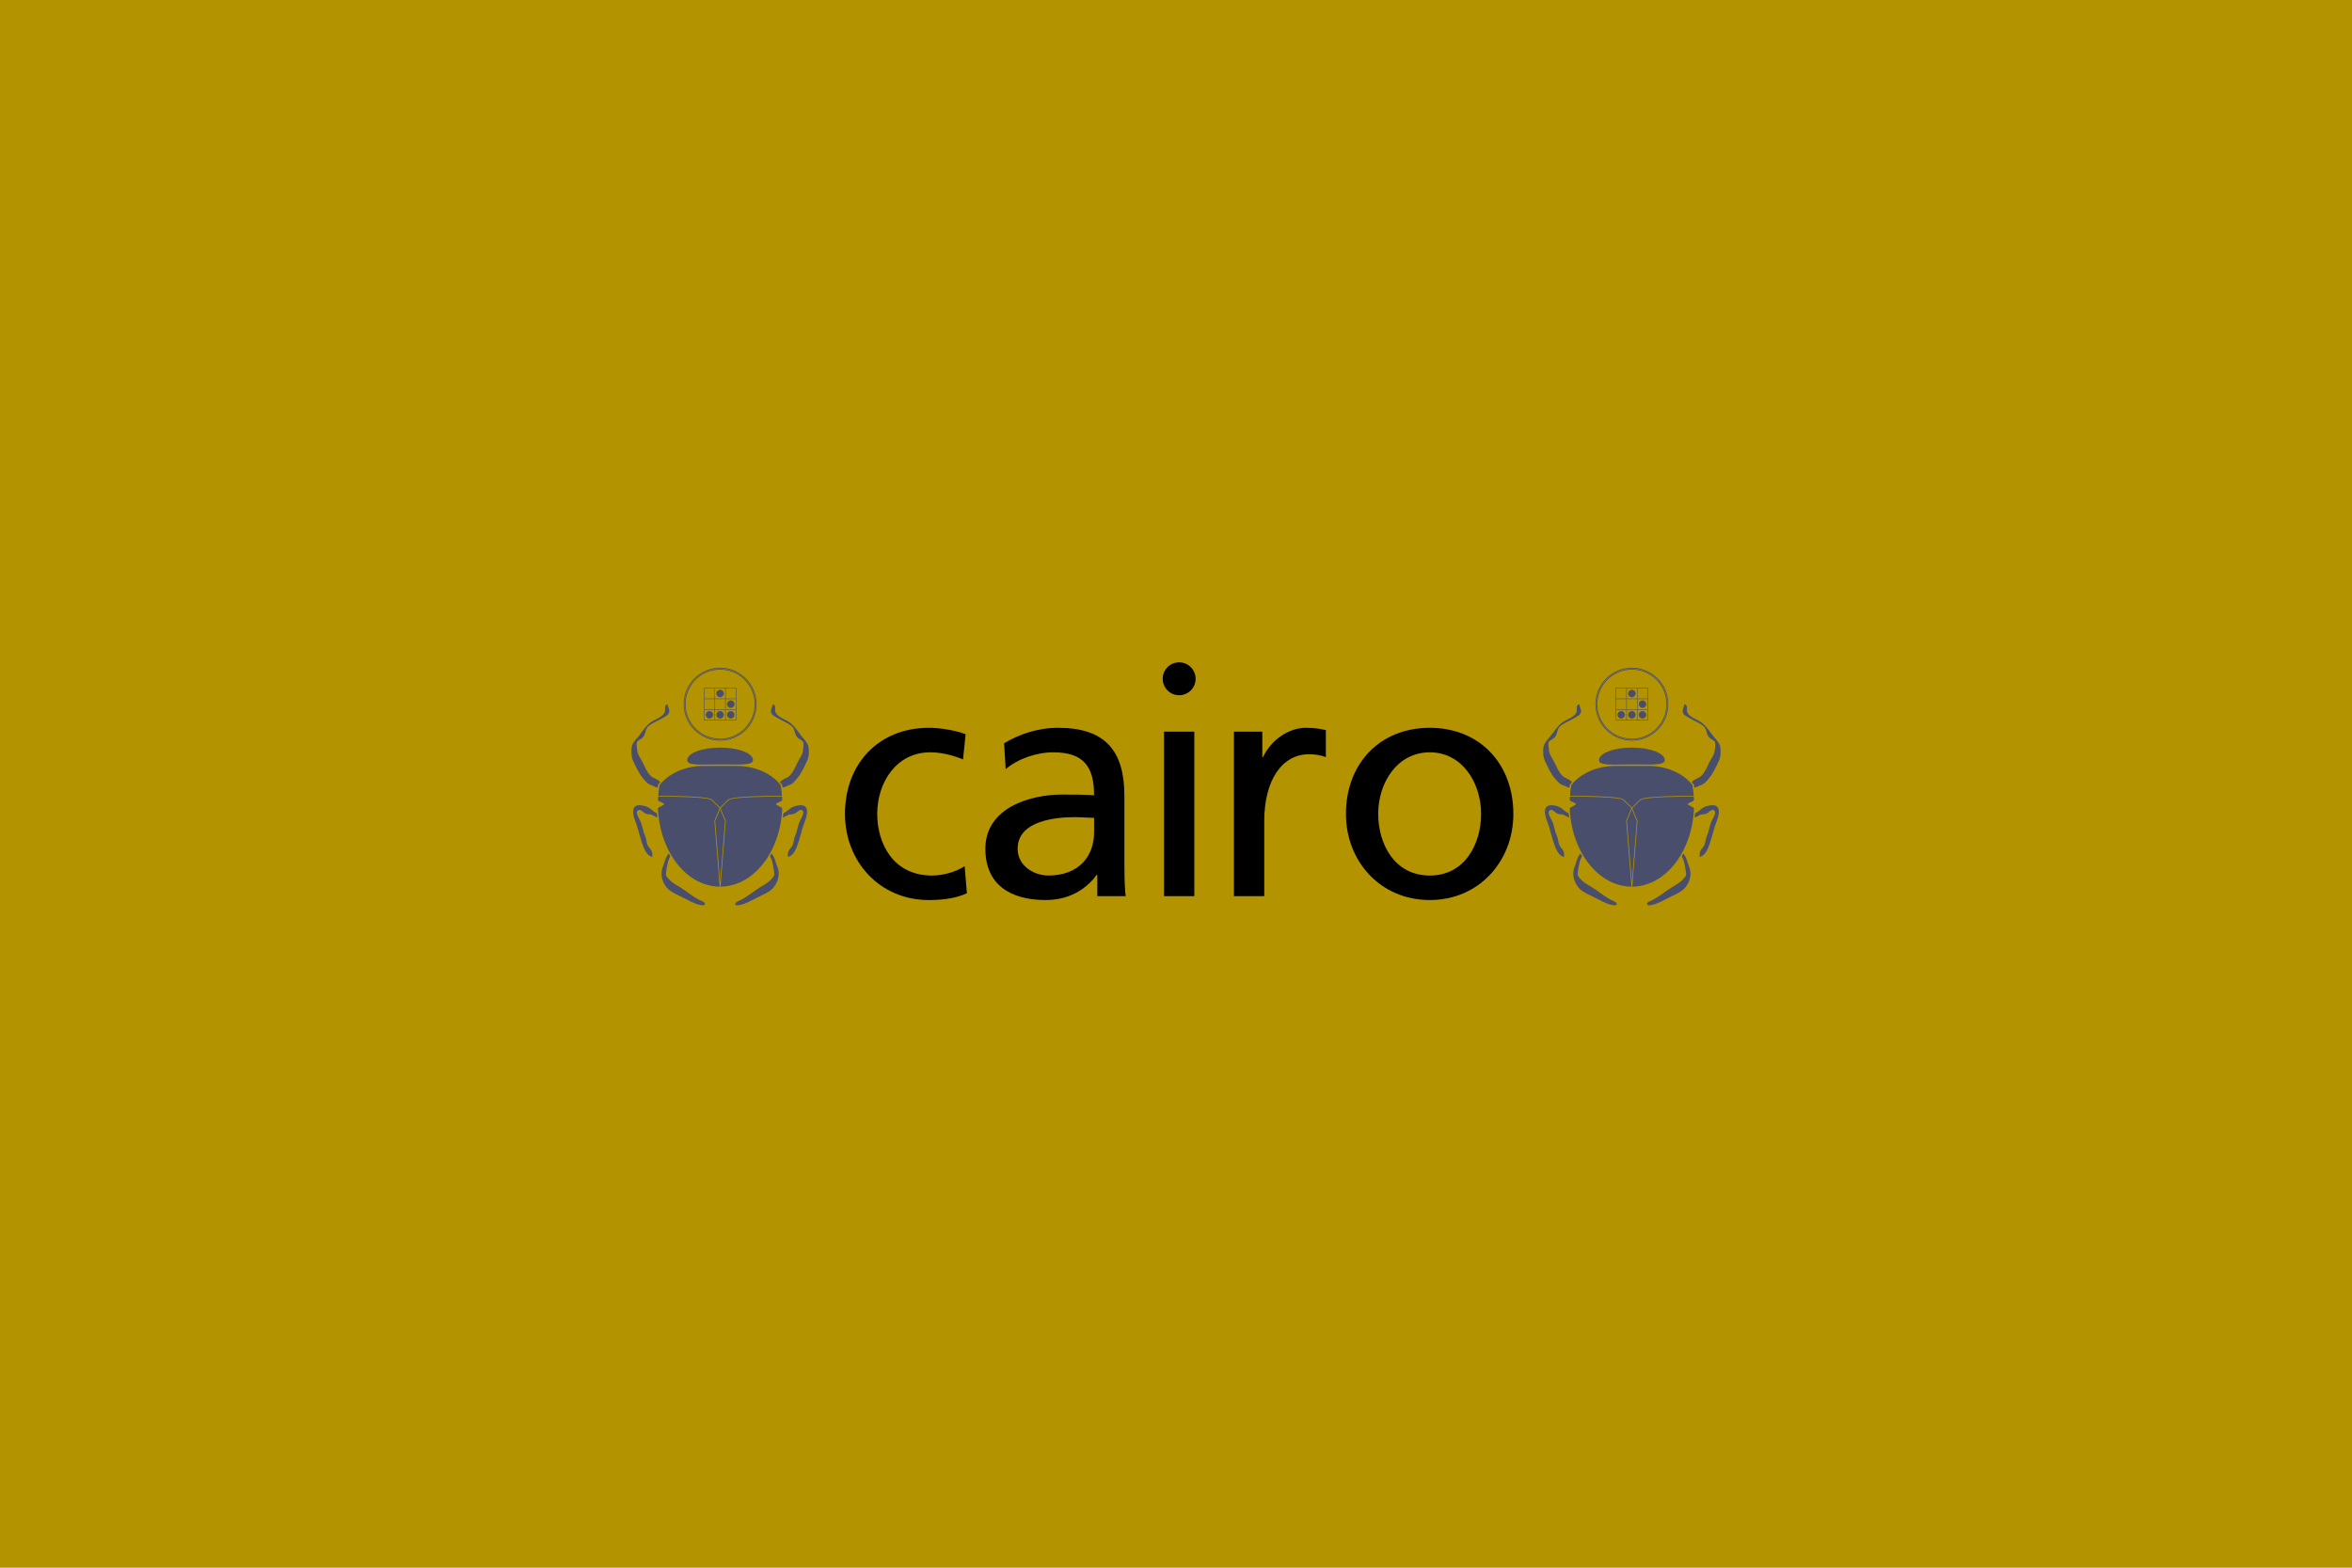
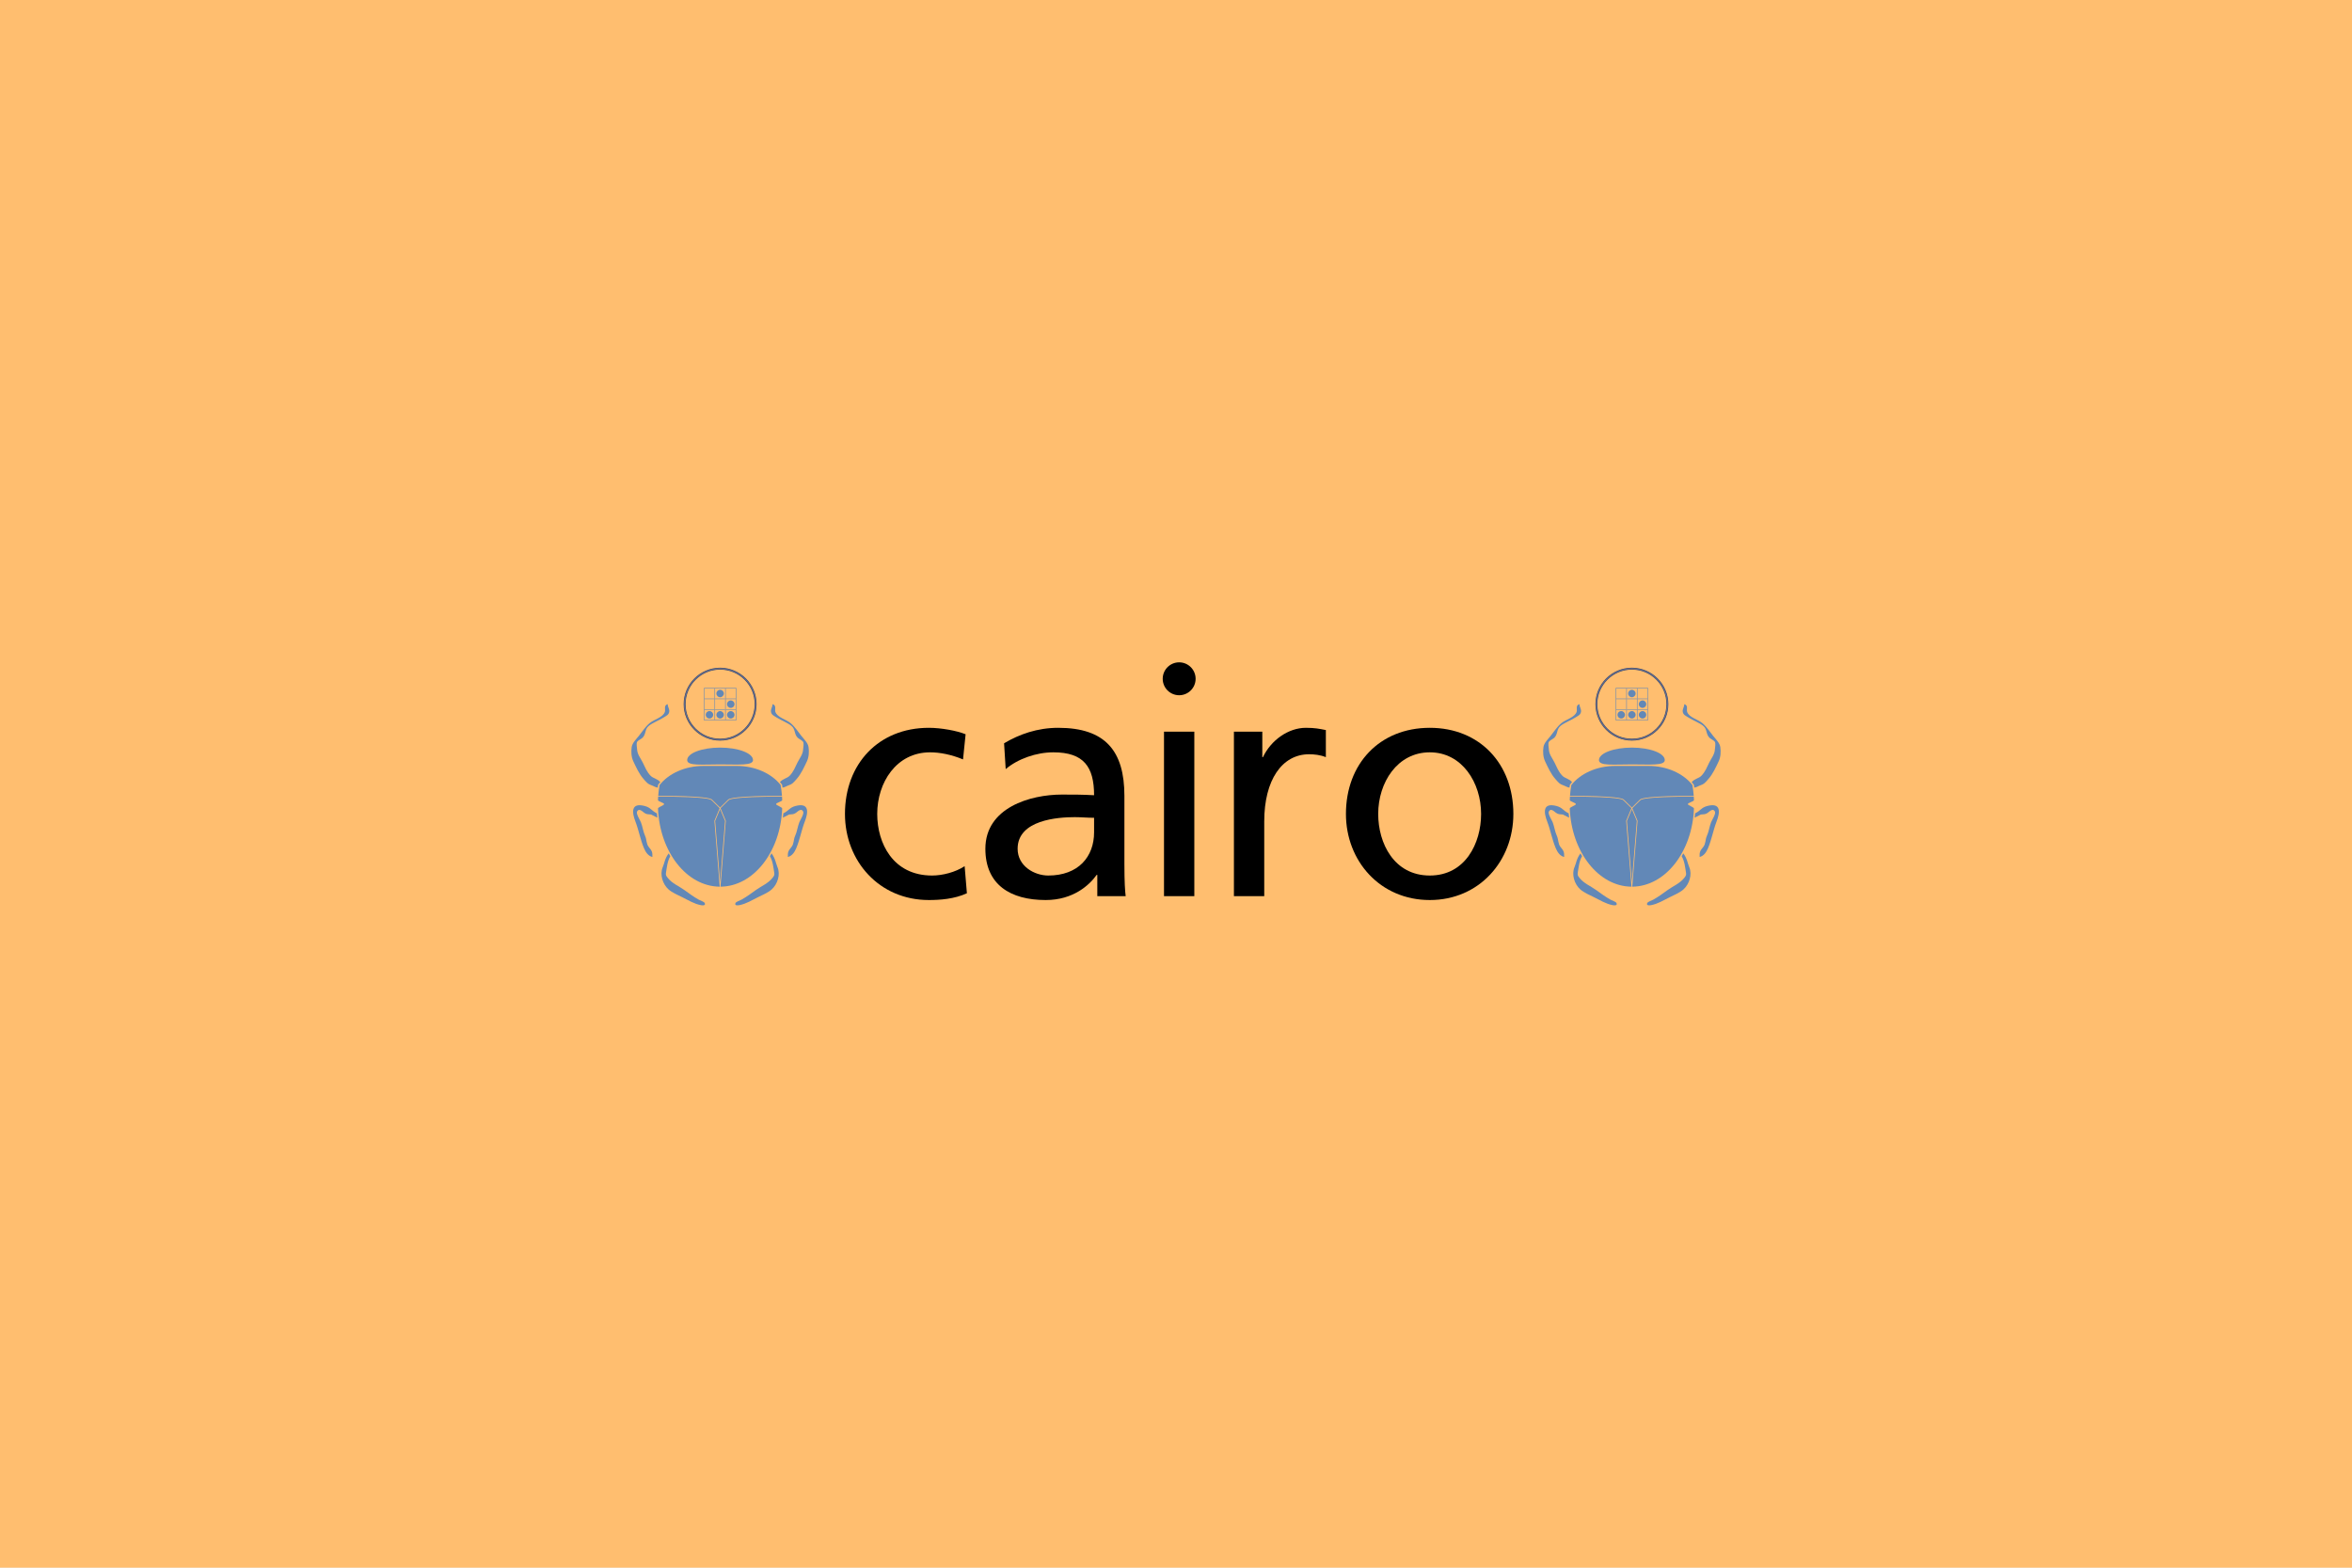
<svg xmlns="http://www.w3.org/2000/svg" xmlns:xlink="http://www.w3.org/1999/xlink" id="svg10448" version="1.1" viewBox="0 0 158.75 105.833" height="400" width="600">
  <defs id="defs10442">
    <filter id="filter62647-5-1-29" style="color-interpolation-filters:sRGB" x="-0.143" y="-0.089" width="1.287" height="1.34">
      <feFlood id="feFlood62637-04-2-75" result="flood" flood-color="rgb(0,0,0)" flood-opacity="0.18" />
      <feComposite id="feComposite62639-87-2-64" result="composite1" operator="in" in2="SourceGraphic" in="flood" />
      <feGaussianBlur id="feGaussianBlur62641-1-7-63" result="blur" stdDeviation="7" in="composite1" />
      <feOffset id="feOffset62643-7-7-7" result="offset" dy="6" dx="0" />
      <feComposite id="feComposite62645-2-9-9" result="fbSourceGraphic" operator="over" in2="offset" in="SourceGraphic" />
      <feColorMatrix id="feColorMatrix62793-7-1-7" values="0 0 0 -1 0 0 0 0 -1 0 0 0 0 -1 0 0 0 0 1 0" in="fbSourceGraphic" result="fbSourceGraphicAlpha" />
      <feFlood in="fbSourceGraphic" result="flood" flood-color="rgb(0,0,0)" flood-opacity="0.349" id="feFlood62795-2-4-49" />
      <feComposite result="composite1" operator="in" in="flood" id="feComposite62797-26-04-17" in2="fbSourceGraphic" />
      <feGaussianBlur result="blur" stdDeviation="3.5" in="composite1" id="feGaussianBlur62799-1-7-0" />
      <feOffset result="offset" dy="3" dx="0" id="feOffset62801-06-8-6" />
      <feComposite result="composite2" operator="over" in="fbSourceGraphic" id="feComposite62803-1-7-0" in2="offset" />
    </filter>
  </defs>
  <g transform="translate(-459.7283,604.7206)" id="layer1">
-     <rect y="-604.721" x="459.728" height="105.833" width="158.75" id="rect965" style="fill:#b39400;fill-opacity:1;stroke:none;stroke-width:0.265;stroke-linecap:butt;stroke-linejoin:miter;font-variation-settings:normal;opacity:1;vector-effect:none;stroke-miterlimit:4;stroke-dasharray:none;stroke-dashoffset:0;stroke-opacity:1;-inkscape-stroke:none;stop-color:#000000;stop-opacity:1" />
+     <rect y="-604.721" x="459.728" height="105.833" width="158.75" id="rect965" style="fill:#ffbe6f;fill-opacity:1;stroke:none;stroke-width:0.265;stroke-linecap:butt;stroke-linejoin:miter;font-variation-settings:normal;opacity:1;vector-effect:none;stroke-miterlimit:4;stroke-dasharray:none;stroke-dashoffset:0;stroke-opacity:1;-inkscape-stroke:none;stop-color:#000000;stop-opacity:1" />
    <g id="g139" transform="matrix(0.8174594,0,0,0.8174594,499.7732,-562.3852)" style="stroke-width:0.324">
      <g transform="matrix(0.02663516,0,0,0.02663516,18.03632,-2.68387)" id="g76" style="fill:#000000;stroke-width:1.288">
        <path transform="translate(65)" d="M 412,433 C 385,422 336,413 298,413 142,413 38,525 38,680 c 0,146 106,267 260,267 34,0 79,-3 118,-21 l -7,-84 c -29,19 -69,29 -101,29 -121,0 -170,-100 -170,-191 0,-97 59,-191 164,-191 30,0 66,7 102,22 l 8,-78" id="path72" style="stroke-width:1.288" />
        <path transform="translate(492.25)" d="m 109,541 c 38,-32 95,-52 148,-52 94,0 126,45 126,133 -37,-2 -63,-2 -100,-2 -97,0 -237,40 -237,168 0,111 77,159 187,159 86,0 136,-47 158,-78 h 2 v 66 h 88 c -2,-15 -4,-42 -4,-100 V 624 c 0,-139 -59,-211 -205,-211 -65,0 -121,20 -168,48 l 5,80 m 274,196 c 0,76 -49,134 -142,134 -43,0 -95,-29 -95,-83 0,-90 126,-98 177,-98 20,0 40,2 60,2 v 45" id="path73" style="stroke-width:1.288" />
        <path transform="translate(1000)" d="m 92,935 h 94 V 425 H 92 V 935 M 88,261 a 51,51 0 1 1 102,0 51,51 0 1 1 -102,0" id="path74" style="stroke-width:1.288" />
        <path transform="translate(1228.75)" d="m 80,935 h 94 V 703 c 0,-128 55,-208 139,-208 16,0 35,2 52,9 v -84 c -20,-4 -34,-7 -62,-7 -54,0 -108,38 -133,91 h -2 V 425 H 80 v 510" id="path75" style="stroke-width:1.288" />
        <path transform="translate(1610)" d="M 46,680 C 46,826 152,947 306,947 459,947 565,826 565,680 565,525 461,413 306,413 150,413 46,525 46,680 m 100,0 c 0,-97 59,-191 160,-191 100,0 159,94 159,191 0,91 -49,191 -159,191 C 195,871 146,771 146,680" id="path76" style="stroke-width:1.288" />
      </g>
-       <g transform="matrix(-0.04884788,0,0,0.04884788,89.25583,3.383569)" id="g109" style="stroke-width:1.288">
-         <g id="g138" style="stroke-width:1.288">
-           <g id="g97" transform="matrix(-1,0,0,1,1612.852,61)" style="fill:#4a4e6d;fill-opacity:1;stroke-width:1.288">
-             <g transform="translate(-61,-61)" id="g80" style="fill:#4a4e6d;fill-opacity:1;stroke-width:1.288" />
-             <g id="g96" transform="scale(9)" style="fill:#4a4e6d;fill-opacity:1;stroke-width:1.288">
-               <g fill="#ffffff" id="g91" style="fill:#4a4e6d;fill-opacity:1;stroke-width:1.288">
-                 <rect x="-2.95" y="-3.05" width="6" height="0.1" id="rect80" style="fill:#4a4e6d;fill-opacity:1;stroke-width:1.288" />
-                 <rect x="2.95" y="-2.95" width="0.1" height="6" id="rect81" style="fill:#4a4e6d;fill-opacity:1;stroke-width:1.288" />
-                 <rect x="-3.05" y="2.95" width="6" height="0.1" id="rect82" style="fill:#4a4e6d;fill-opacity:1;stroke-width:1.288" />
-                 <rect x="-3.05" y="-3.05" width="0.1" height="6" id="rect83" style="fill:#4a4e6d;fill-opacity:1;stroke-width:1.288" />
-                 <rect x="-1.05" y="-2.95" width="0.1" height="5.9" id="rect84" style="fill:#4a4e6d;fill-opacity:1;stroke-width:1.288" />
-                 <rect x="0.95" y="-2.95" width="0.1" height="5.9" id="rect85" style="fill:#4a4e6d;fill-opacity:1;stroke-width:1.288" />
-                 <rect x="-2.95" y="-1.05" width="1.9" height="0.1" id="rect86" style="fill:#4a4e6d;fill-opacity:1;stroke-width:1.288" />
-                 <rect x="-0.95" y="-1.05" width="1.9" height="0.1" id="rect87" style="fill:#4a4e6d;fill-opacity:1;stroke-width:1.288" />
-                 <rect x="1.05" y="-1.05" width="1.9" height="0.1" id="rect88" style="fill:#4a4e6d;fill-opacity:1;stroke-width:1.288" />
-                 <rect x="-2.95" y="0.95" width="1.9" height="0.1" id="rect89" style="fill:#4a4e6d;fill-opacity:1;stroke-width:1.288" />
-                 <rect x="-0.95" y="0.95" width="1.9" height="0.1" id="rect90" style="fill:#4a4e6d;fill-opacity:1;stroke-width:1.288" />
-                 <rect x="1.05" y="0.95" width="1.9" height="0.1" id="rect91" style="fill:#4a4e6d;fill-opacity:1;stroke-width:1.288" />
+       <g transform="matrix(-0.04884788,0,0,0.04884788,89.25583,3.383569)" id="g109" style="stroke-width:1.288;fill:#6288b7;fill-opacity:1">
+         <g id="g138" style="stroke-width:1.288;fill:#6288b7;fill-opacity:1">
+           <g id="g97" transform="matrix(-1,0,0,1,1612.852,61)" style="fill:#6288b7;fill-opacity:1;stroke-width:1.288">
+             <g transform="translate(-61,-61)" id="g80" style="fill:#6288b7;fill-opacity:1;stroke-width:1.288" />
+             <g id="g96" transform="scale(9)" style="fill:#6288b7;fill-opacity:1;stroke-width:1.288">
+               <g fill="#ffffff" id="g91" style="fill:#6288b7;fill-opacity:1;stroke-width:1.288">
+                 <rect x="-2.95" y="-3.05" width="6" height="0.1" id="rect80" style="fill:#6288b7;fill-opacity:1;stroke-width:1.288" />
+                 <rect x="2.95" y="-2.95" width="0.1" height="6" id="rect81" style="fill:#6288b7;fill-opacity:1;stroke-width:1.288" />
+                 <rect x="-3.05" y="2.95" width="6" height="0.1" id="rect82" style="fill:#6288b7;fill-opacity:1;stroke-width:1.288" />
+                 <rect x="-3.05" y="-3.05" width="0.1" height="6" id="rect83" style="fill:#6288b7;fill-opacity:1;stroke-width:1.288" />
+                 <rect x="-1.05" y="-2.95" width="0.1" height="5.9" id="rect84" style="fill:#6288b7;fill-opacity:1;stroke-width:1.288" />
+                 <rect x="0.95" y="-2.95" width="0.1" height="5.9" id="rect85" style="fill:#6288b7;fill-opacity:1;stroke-width:1.288" />
+                 <rect x="-2.95" y="-1.05" width="1.9" height="0.1" id="rect86" style="fill:#6288b7;fill-opacity:1;stroke-width:1.288" />
+                 <rect x="-0.95" y="-1.05" width="1.9" height="0.1" id="rect87" style="fill:#6288b7;fill-opacity:1;stroke-width:1.288" />
+                 <rect x="1.05" y="-1.05" width="1.9" height="0.1" id="rect88" style="fill:#6288b7;fill-opacity:1;stroke-width:1.288" />
+                 <rect x="-2.95" y="0.95" width="1.9" height="0.1" id="rect89" style="fill:#6288b7;fill-opacity:1;stroke-width:1.288" />
+                 <rect x="-0.95" y="0.95" width="1.9" height="0.1" id="rect90" style="fill:#6288b7;fill-opacity:1;stroke-width:1.288" />
+                 <rect x="1.05" y="0.95" width="1.9" height="0.1" id="rect91" style="fill:#6288b7;fill-opacity:1;stroke-width:1.288" />
              </g>
-               <g fill="#ffffff" id="g95" style="fill:#4a4e6d;fill-opacity:1;stroke-width:1.288">
-                 <circle cy="-2" r="0.7" id="circle91" cx="0" style="fill:#4a4e6d;fill-opacity:1;stroke-width:1.288" />
-                 <circle cx="2" r="0.7" id="circle92" cy="0" style="fill:#4a4e6d;fill-opacity:1;stroke-width:1.288" />
-                 <circle cx="-2" cy="2" r="0.7" id="circle93" style="fill:#4a4e6d;fill-opacity:1;stroke-width:1.288" />
-                 <circle cy="2" r="0.7" id="circle94" cx="0" style="fill:#4a4e6d;fill-opacity:1;stroke-width:1.288" />
-                 <circle cx="2" cy="2" r="0.7" id="circle95" style="fill:#4a4e6d;fill-opacity:1;stroke-width:1.288" />
+               <g fill="#ffffff" id="g95" style="fill:#6288b7;fill-opacity:1;stroke-width:1.288">
+                 <circle cy="-2" r="0.7" id="circle91" cx="0" style="fill:#6288b7;fill-opacity:1;stroke-width:1.288" />
+                 <circle cx="2" r="0.7" id="circle92" cy="0" style="fill:#6288b7;fill-opacity:1;stroke-width:1.288" />
+                 <circle cx="-2" cy="2" r="0.7" id="circle93" style="fill:#6288b7;fill-opacity:1;stroke-width:1.288" />
+                 <circle cy="2" r="0.7" id="circle94" cx="0" style="fill:#6288b7;fill-opacity:1;stroke-width:1.288" />
+                 <circle cx="2" cy="2" r="0.7" id="circle95" style="fill:#6288b7;fill-opacity:1;stroke-width:1.288" />
              </g>
            </g>
          </g>
-           <g id="g108" fill="#3b80ae" transform="matrix(-1,0,0,1,1612.852,231)" style="stroke-width:1.288">
-             <g transform="translate(-150,-170)" id="g107" style="stroke-width:1.288">
-               <path d="m 205.599,94.567 c 0,-11.668 -24.914,-21.129 -55.628,-21.129 -30.723,0 -55.624,9.46 -55.624,21.129 0,10.203 24.901,7.346 55.624,7.346 30.714,0 55.628,2.32 55.628,-7.346 z" id="path97" style="fill:#4a4e6d;fill-opacity:1;stroke-width:1.288" />
-               <path d="m 136.423,161.506 c 0,0 12.751,12.577 13.547,13.362 2.262,-2.232 13.545,-13.362 13.545,-13.362 7.135,-7.036 87.111,-6.399 91.066,-6.363 -0.469,-6.298 -1.254,-12.472 -2.325,-18.519 -15.183,-19.279 -42.811,-32.225 -74.485,-32.225 h -55.518 c -31.745,0 -59.439,13.011 -74.598,32.37 -1.054,6 -1.829,12.128 -2.296,18.374 3.962,-0.037 83.929,-0.673 91.064,6.363 z" id="path98" style="fill:#4a4e6d;fill-opacity:1;stroke-width:1.288" />
-               <path d="m 149.97,301.187 c 2.005,-24.729 8.386,-103.483 8.405,-103.721 -0.09,-0.219 -6.478,-15.578 -8.405,-20.214 -1.936,4.655 -8.316,19.995 -8.408,20.214 0.02,0.238 6.403,78.992 8.408,103.721 z" id="path99" style="fill:#4a4e6d;fill-opacity:1;stroke-width:1.288" />
-               <path d="m 140.403,197.149 8.862,-21.31 -13.686,-13.499 c -5.65,-5.573 -67.074,-6.235 -90.259,-6.019 l -0.006,-0.622 c -0.154,2.144 -0.271,4.302 -0.35,6.475 -0.076,2.207 10.392,4.706 10.392,6.717 0,2.319 -10.457,5.084 -10.359,7.631 2.993,73.349 48.53,131.631 104.372,132.048 l -9.02,-111.29 z" id="path100" style="fill:#4a4e6d;fill-opacity:1;stroke-width:1.288" />
-               <path d="m 244.585,168.891 c 0,-2.011 10.467,-4.506 10.391,-6.715 -0.079,-2.174 -0.195,-4.332 -0.351,-6.479 l -0.004,0.624 c -23.186,-0.216 -84.608,0.445 -90.26,6.017 l -13.688,13.502 8.915,21.438 -9.017,111.29 c 55.854,-0.417 101.378,-58.698 104.373,-132.049 0.096,-2.543 -10.359,-5.31 -10.359,-7.628 z" id="path101" style="fill:#4a4e6d;fill-opacity:1;stroke-width:1.288" />
-               <path d="m 44.506,141.12 c -4.135,-0.856 -4.895,-1.54 -7.935,-2.92 -9.59,-3.364 -10.376,-5.481 -16.08,-11.86 C 13.065,118.034 7.83,106.198 3.391,96.877 -0.185,89.352 -0.593,80.468 0.531,72.604 1.522,65.669 7.675,59.735 12.605,53.684 18.449,46.493 22.961,38.862 30.529,32.33 38.265,25.648 53.732,22.521 56.697,12.682 57.86,8.819 54.334,1.766 61.482,0 c -0.366,4.703 3.639,8.477 2.397,13.575 -1.129,4.627 -4.368,5.811 -9.611,9.099 -7.564,4.746 -18.366,8.779 -24.748,13.965 -7.175,5.827 -4.369,13.771 -10.569,20.057 -2.001,2.03 -7.901,4.706 -9.137,6.83 -1.861,3.199 -0.297,9.572 -0.116,13.12 0.425,8.284 5.588,14.244 9.555,22.045 4.152,8.141 6.429,15.409 13.411,22.519 4.183,4.262 11.429,4.802 16.21,10.647 l -3.555,4.186 z" id="path102" style="fill:#4a4e6d;fill-opacity:1;stroke-width:1.288" />
-               <path d="m 43.94,191.922 -0.809,-7.346 C 33.625,179.997 32.792,174.804 22.393,172.11 -1.335,165.959 1.032,183.36 6.861,198.483 c 5.676,14.726 8.237,30.23 14.345,44.795 2.805,6.688 6.919,13.213 14.298,15.127 0.372,-8.435 -0.917,-10.651 -6.113,-16.919 -4.395,-5.293 -3.326,-12.548 -6.072,-18.504 -3.581,-7.804 -4.196,-15.646 -7.279,-23.502 -1.363,-3.479 -8.33,-13.966 -6.452,-17.861 3.183,-6.603 9.178,-0.083 12.179,2.077 4.218,3.036 6.467,2.223 11.681,2.898 0.593,0.079 3.557,2.162 10.492,5.328 z" id="path103" style="fill:#4a4e6d;fill-opacity:1;stroke-width:1.288" />
-               <path d="m 65.839,257.063 -2.771,-4.837 c -6.68,8.928 -6.993,16.228 -10.056,23.347 -5.277,12.263 -0.157,28.851 9.854,37.676 6.052,5.375 15.907,9.618 23.122,13.136 10.035,4.892 20.113,11.286 31.336,13.396 2.482,0.466 8.798,1.295 6.693,-3.522 -0.975,-2.237 -8.091,-4.591 -10.146,-5.734 -8.312,-4.623 -16.377,-10.524 -24.142,-16.176 -9.498,-6.862 -20.843,-11.186 -28.311,-20.684 -3.054,-3.885 -3.544,-4.922 -2.816,-9.39 0.693,-4.263 1.344,-9.174 2.241,-13.439 1.012,-4.807 2.431,-9.458 4.996,-13.773 z" id="path104" style="fill:#4a4e6d;fill-opacity:1;stroke-width:1.288" />
-               <path d="m 255.487,141.12 c 4.134,-0.856 4.896,-1.54 7.936,-2.92 9.583,-3.364 10.369,-5.481 16.071,-11.86 7.428,-8.306 12.661,-20.142 17.115,-29.463 3.574,-7.525 3.983,-16.409 2.86,-24.273 -0.992,-6.935 -7.157,-12.869 -12.087,-18.92 C 281.539,46.493 277.026,38.862 269.463,32.33 261.728,25.648 246.261,22.521 243.296,12.682 242.135,8.819 245.66,1.766 238.511,0 c 0.366,4.703 -3.637,8.477 -2.396,13.575 1.131,4.627 4.368,5.811 9.611,9.099 7.563,4.746 18.367,8.779 24.747,13.965 7.17,5.827 4.362,13.771 10.563,20.057 2.001,2.03 7.901,4.706 9.139,6.83 1.859,3.199 0.295,9.572 0.113,13.12 -0.424,8.284 -5.588,14.244 -9.553,22.045 -4.152,8.141 -6.431,15.409 -13.404,22.519 -4.184,4.262 -11.429,4.802 -16.211,10.647 l 3.556,4.186 z" id="path105" style="fill:#4a4e6d;fill-opacity:1;stroke-width:1.288" />
-               <path d="m 256.053,191.922 0.81,-7.346 c 9.507,-4.579 10.34,-9.772 20.73,-12.466 23.741,-6.151 21.374,11.25 15.534,26.373 -5.676,14.726 -8.238,30.23 -14.347,44.795 -2.804,6.688 -6.911,13.213 -14.291,15.127 -0.371,-8.435 0.918,-10.651 6.113,-16.919 4.39,-5.293 3.319,-12.548 6.066,-18.504 3.58,-7.804 4.197,-15.646 7.278,-23.502 1.363,-3.479 8.33,-13.966 6.453,-17.861 -3.184,-6.603 -9.179,-0.083 -12.181,2.077 -4.217,3.036 -6.458,2.223 -11.672,2.898 -0.595,0.079 -3.56,2.162 -10.493,5.328 z" id="path106" style="fill:#4a4e6d;fill-opacity:1;stroke-width:1.288" />
-               <path d="m 234.155,257.063 2.771,-4.837 c 6.679,8.928 6.991,16.228 10.057,23.347 5.274,12.263 0.154,28.851 -9.854,37.676 -6.055,5.375 -15.903,9.618 -23.117,13.136 -10.034,4.892 -20.127,11.286 -31.351,13.396 -2.481,0.466 -8.789,1.295 -6.691,-3.522 0.976,-2.237 8.092,-4.591 10.146,-5.734 8.312,-4.623 16.392,-10.524 24.155,-16.176 9.498,-6.862 20.838,-11.186 28.305,-20.684 3.055,-3.885 3.543,-4.922 2.818,-9.39 -0.696,-4.263 -1.346,-9.174 -2.244,-13.439 -1.013,-4.807 -2.432,-9.458 -4.995,-13.773 z" id="path107" style="fill:#4a4e6d;fill-opacity:1;stroke-width:1.288" />
+           <g id="g108" fill="#3b80ae" transform="matrix(-1,0,0,1,1612.852,231)" style="stroke-width:1.288;fill:#6288b7;fill-opacity:1">
+             <g transform="translate(-150,-170)" id="g107" style="stroke-width:1.288;fill:#6288b7;fill-opacity:1">
+               <path d="m 205.599,94.567 c 0,-11.668 -24.914,-21.129 -55.628,-21.129 -30.723,0 -55.624,9.46 -55.624,21.129 0,10.203 24.901,7.346 55.624,7.346 30.714,0 55.628,2.32 55.628,-7.346 z" id="path97" style="fill:#6288b7;fill-opacity:1;stroke-width:1.288" />
+               <path d="m 136.423,161.506 c 0,0 12.751,12.577 13.547,13.362 2.262,-2.232 13.545,-13.362 13.545,-13.362 7.135,-7.036 87.111,-6.399 91.066,-6.363 -0.469,-6.298 -1.254,-12.472 -2.325,-18.519 -15.183,-19.279 -42.811,-32.225 -74.485,-32.225 h -55.518 c -31.745,0 -59.439,13.011 -74.598,32.37 -1.054,6 -1.829,12.128 -2.296,18.374 3.962,-0.037 83.929,-0.673 91.064,6.363 z" id="path98" style="fill:#6288b7;fill-opacity:1;stroke-width:1.288" />
+               <path d="m 149.97,301.187 c 2.005,-24.729 8.386,-103.483 8.405,-103.721 -0.09,-0.219 -6.478,-15.578 -8.405,-20.214 -1.936,4.655 -8.316,19.995 -8.408,20.214 0.02,0.238 6.403,78.992 8.408,103.721 z" id="path99" style="fill:#6288b7;fill-opacity:1;stroke-width:1.288" />
+               <path d="m 140.403,197.149 8.862,-21.31 -13.686,-13.499 c -5.65,-5.573 -67.074,-6.235 -90.259,-6.019 l -0.006,-0.622 c -0.154,2.144 -0.271,4.302 -0.35,6.475 -0.076,2.207 10.392,4.706 10.392,6.717 0,2.319 -10.457,5.084 -10.359,7.631 2.993,73.349 48.53,131.631 104.372,132.048 l -9.02,-111.29 z" id="path100" style="fill:#6288b7;fill-opacity:1;stroke-width:1.288" />
+               <path d="m 244.585,168.891 c 0,-2.011 10.467,-4.506 10.391,-6.715 -0.079,-2.174 -0.195,-4.332 -0.351,-6.479 l -0.004,0.624 c -23.186,-0.216 -84.608,0.445 -90.26,6.017 l -13.688,13.502 8.915,21.438 -9.017,111.29 c 55.854,-0.417 101.378,-58.698 104.373,-132.049 0.096,-2.543 -10.359,-5.31 -10.359,-7.628 z" id="path101" style="fill:#6288b7;fill-opacity:1;stroke-width:1.288" />
+               <path d="m 44.506,141.12 c -4.135,-0.856 -4.895,-1.54 -7.935,-2.92 -9.59,-3.364 -10.376,-5.481 -16.08,-11.86 C 13.065,118.034 7.83,106.198 3.391,96.877 -0.185,89.352 -0.593,80.468 0.531,72.604 1.522,65.669 7.675,59.735 12.605,53.684 18.449,46.493 22.961,38.862 30.529,32.33 38.265,25.648 53.732,22.521 56.697,12.682 57.86,8.819 54.334,1.766 61.482,0 c -0.366,4.703 3.639,8.477 2.397,13.575 -1.129,4.627 -4.368,5.811 -9.611,9.099 -7.564,4.746 -18.366,8.779 -24.748,13.965 -7.175,5.827 -4.369,13.771 -10.569,20.057 -2.001,2.03 -7.901,4.706 -9.137,6.83 -1.861,3.199 -0.297,9.572 -0.116,13.12 0.425,8.284 5.588,14.244 9.555,22.045 4.152,8.141 6.429,15.409 13.411,22.519 4.183,4.262 11.429,4.802 16.21,10.647 l -3.555,4.186 z" id="path102" style="fill:#6288b7;fill-opacity:1;stroke-width:1.288" />
+               <path d="m 43.94,191.922 -0.809,-7.346 C 33.625,179.997 32.792,174.804 22.393,172.11 -1.335,165.959 1.032,183.36 6.861,198.483 c 5.676,14.726 8.237,30.23 14.345,44.795 2.805,6.688 6.919,13.213 14.298,15.127 0.372,-8.435 -0.917,-10.651 -6.113,-16.919 -4.395,-5.293 -3.326,-12.548 -6.072,-18.504 -3.581,-7.804 -4.196,-15.646 -7.279,-23.502 -1.363,-3.479 -8.33,-13.966 -6.452,-17.861 3.183,-6.603 9.178,-0.083 12.179,2.077 4.218,3.036 6.467,2.223 11.681,2.898 0.593,0.079 3.557,2.162 10.492,5.328 z" id="path103" style="fill:#6288b7;fill-opacity:1;stroke-width:1.288" />
+               <path d="m 65.839,257.063 -2.771,-4.837 c -6.68,8.928 -6.993,16.228 -10.056,23.347 -5.277,12.263 -0.157,28.851 9.854,37.676 6.052,5.375 15.907,9.618 23.122,13.136 10.035,4.892 20.113,11.286 31.336,13.396 2.482,0.466 8.798,1.295 6.693,-3.522 -0.975,-2.237 -8.091,-4.591 -10.146,-5.734 -8.312,-4.623 -16.377,-10.524 -24.142,-16.176 -9.498,-6.862 -20.843,-11.186 -28.311,-20.684 -3.054,-3.885 -3.544,-4.922 -2.816,-9.39 0.693,-4.263 1.344,-9.174 2.241,-13.439 1.012,-4.807 2.431,-9.458 4.996,-13.773 z" id="path104" style="fill:#6288b7;fill-opacity:1;stroke-width:1.288" />
+               <path d="m 255.487,141.12 c 4.134,-0.856 4.896,-1.54 7.936,-2.92 9.583,-3.364 10.369,-5.481 16.071,-11.86 7.428,-8.306 12.661,-20.142 17.115,-29.463 3.574,-7.525 3.983,-16.409 2.86,-24.273 -0.992,-6.935 -7.157,-12.869 -12.087,-18.92 C 281.539,46.493 277.026,38.862 269.463,32.33 261.728,25.648 246.261,22.521 243.296,12.682 242.135,8.819 245.66,1.766 238.511,0 c 0.366,4.703 -3.637,8.477 -2.396,13.575 1.131,4.627 4.368,5.811 9.611,9.099 7.563,4.746 18.367,8.779 24.747,13.965 7.17,5.827 4.362,13.771 10.563,20.057 2.001,2.03 7.901,4.706 9.139,6.83 1.859,3.199 0.295,9.572 0.113,13.12 -0.424,8.284 -5.588,14.244 -9.553,22.045 -4.152,8.141 -6.431,15.409 -13.404,22.519 -4.184,4.262 -11.429,4.802 -16.211,10.647 l 3.556,4.186 z" id="path105" style="fill:#6288b7;fill-opacity:1;stroke-width:1.288" />
+               <path d="m 256.053,191.922 0.81,-7.346 c 9.507,-4.579 10.34,-9.772 20.73,-12.466 23.741,-6.151 21.374,11.25 15.534,26.373 -5.676,14.726 -8.238,30.23 -14.347,44.795 -2.804,6.688 -6.911,13.213 -14.291,15.127 -0.371,-8.435 0.918,-10.651 6.113,-16.919 4.39,-5.293 3.319,-12.548 6.066,-18.504 3.58,-7.804 4.197,-15.646 7.278,-23.502 1.363,-3.479 8.33,-13.966 6.453,-17.861 -3.184,-6.603 -9.179,-0.083 -12.181,2.077 -4.217,3.036 -6.458,2.223 -11.672,2.898 -0.595,0.079 -3.56,2.162 -10.493,5.328 z" id="path106" style="fill:#6288b7;fill-opacity:1;stroke-width:1.288" />
+               <path d="m 234.155,257.063 2.771,-4.837 c 6.679,8.928 6.991,16.228 10.057,23.347 5.274,12.263 0.154,28.851 -9.854,37.676 -6.055,5.375 -15.903,9.618 -23.117,13.136 -10.034,4.892 -20.127,11.286 -31.351,13.396 -2.481,0.466 -8.789,1.295 -6.691,-3.522 0.976,-2.237 8.092,-4.591 10.146,-5.734 8.312,-4.623 16.392,-10.524 24.155,-16.176 9.498,-6.862 20.838,-11.186 28.305,-20.684 3.055,-3.885 3.543,-4.922 2.818,-9.39 -0.696,-4.263 -1.346,-9.174 -2.244,-13.439 -1.013,-4.807 -2.432,-9.458 -4.995,-13.773 z" id="path107" style="fill:#6288b7;fill-opacity:1;stroke-width:1.288" />
            </g>
          </g>
-           <path fill="#8a8a8a" d="m 1551.855,61 c 0,33.636 27.364,61 61,61 33.636,0 61,-27.364 61,-61 0,-33.636 -27.364,-61 -61,-61 -33.636,0 -61,27.364 -61,61 z m 2,0 c 0,-32.533 26.467,-59 59,-59 32.532,0 59,26.467 59,59 0,32.533 -26.468,59 -59,59 -32.533,0 -59,-26.467 -59,-59 z" id="path109" style="fill:none;stroke:#4a4e6d;stroke-width:1.288;stroke-opacity:1" />
+           <path fill="#8a8a8a" d="m 1551.855,61 c 0,33.636 27.364,61 61,61 33.636,0 61,-27.364 61,-61 0,-33.636 -27.364,-61 -61,-61 -33.636,0 -61,27.364 -61,61 z m 2,0 c 0,-32.533 26.467,-59 59,-59 32.532,0 59,26.467 59,59 0,32.533 -26.468,59 -59,59 -32.533,0 -59,-26.467 -59,-59 z" id="path109" style="fill:#6288b7;stroke:#4a4e6d;stroke-width:1.288;stroke-opacity:1;fill-opacity:1" />
        </g>
      </g>
      <use x="0" y="0" xlink:href="#g109" id="use138" transform="translate(75.28242)" style="stroke-width:0.324" />
    </g>
  </g>
</svg>
